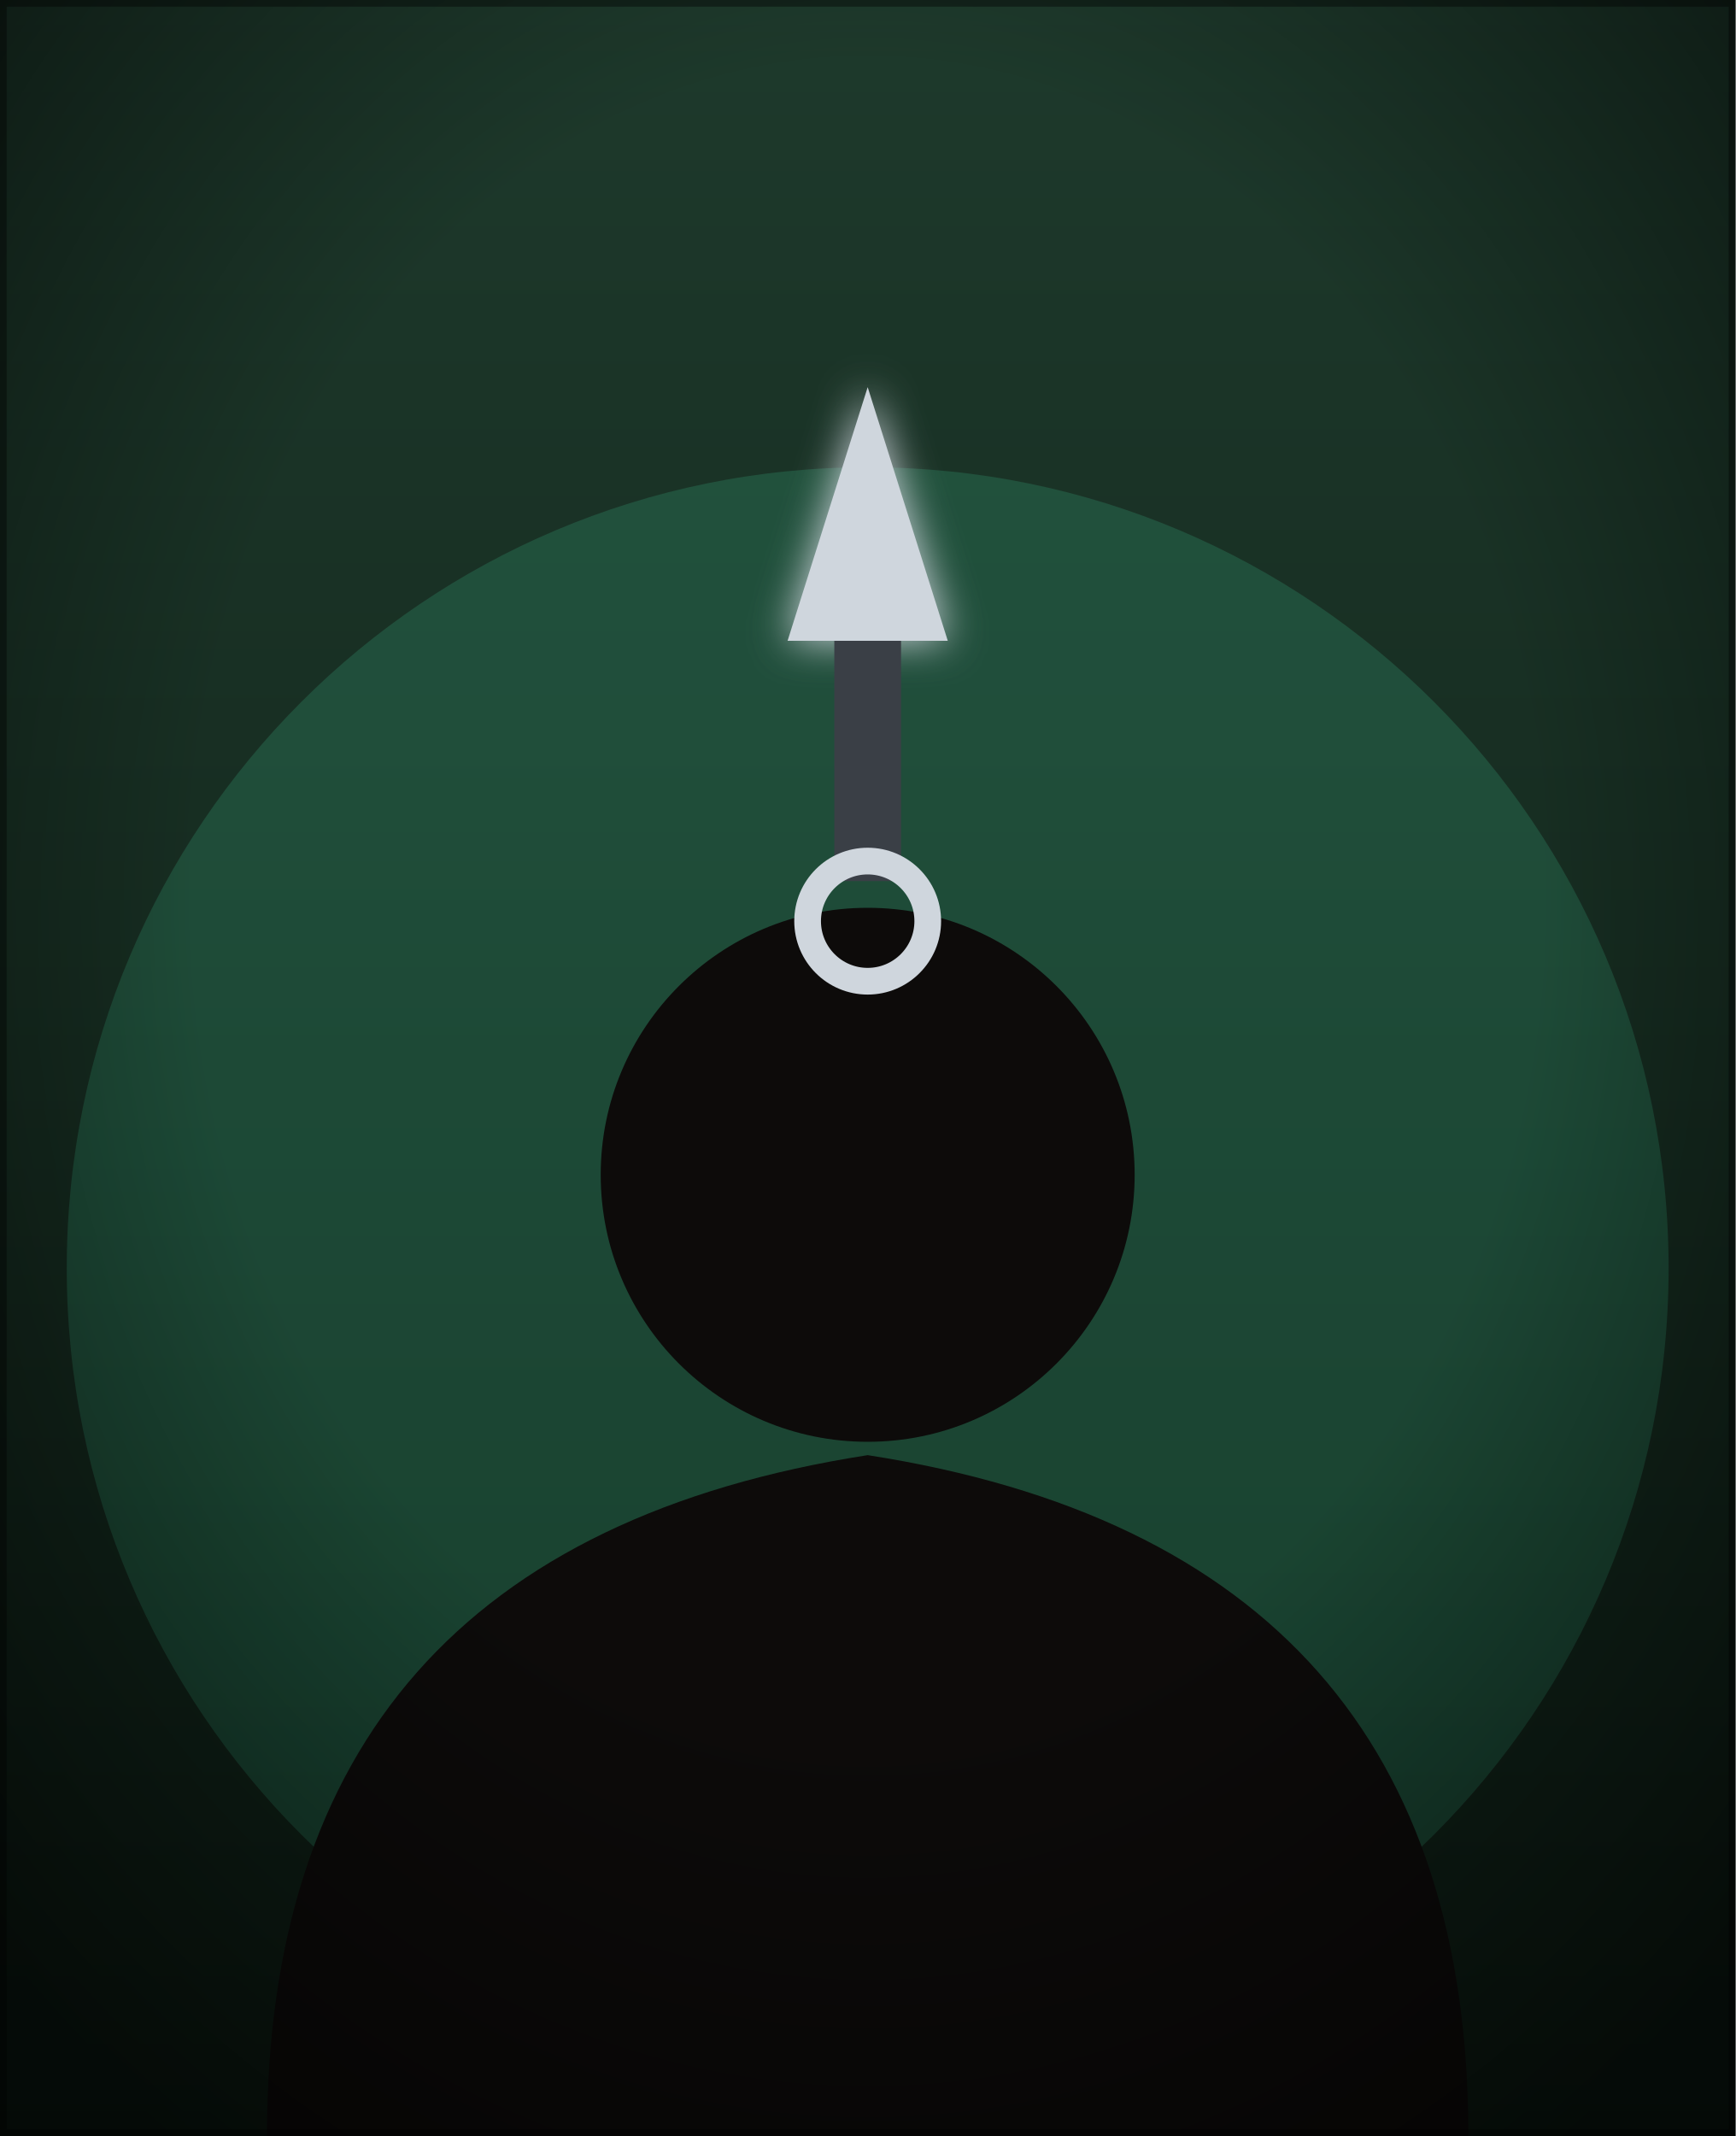
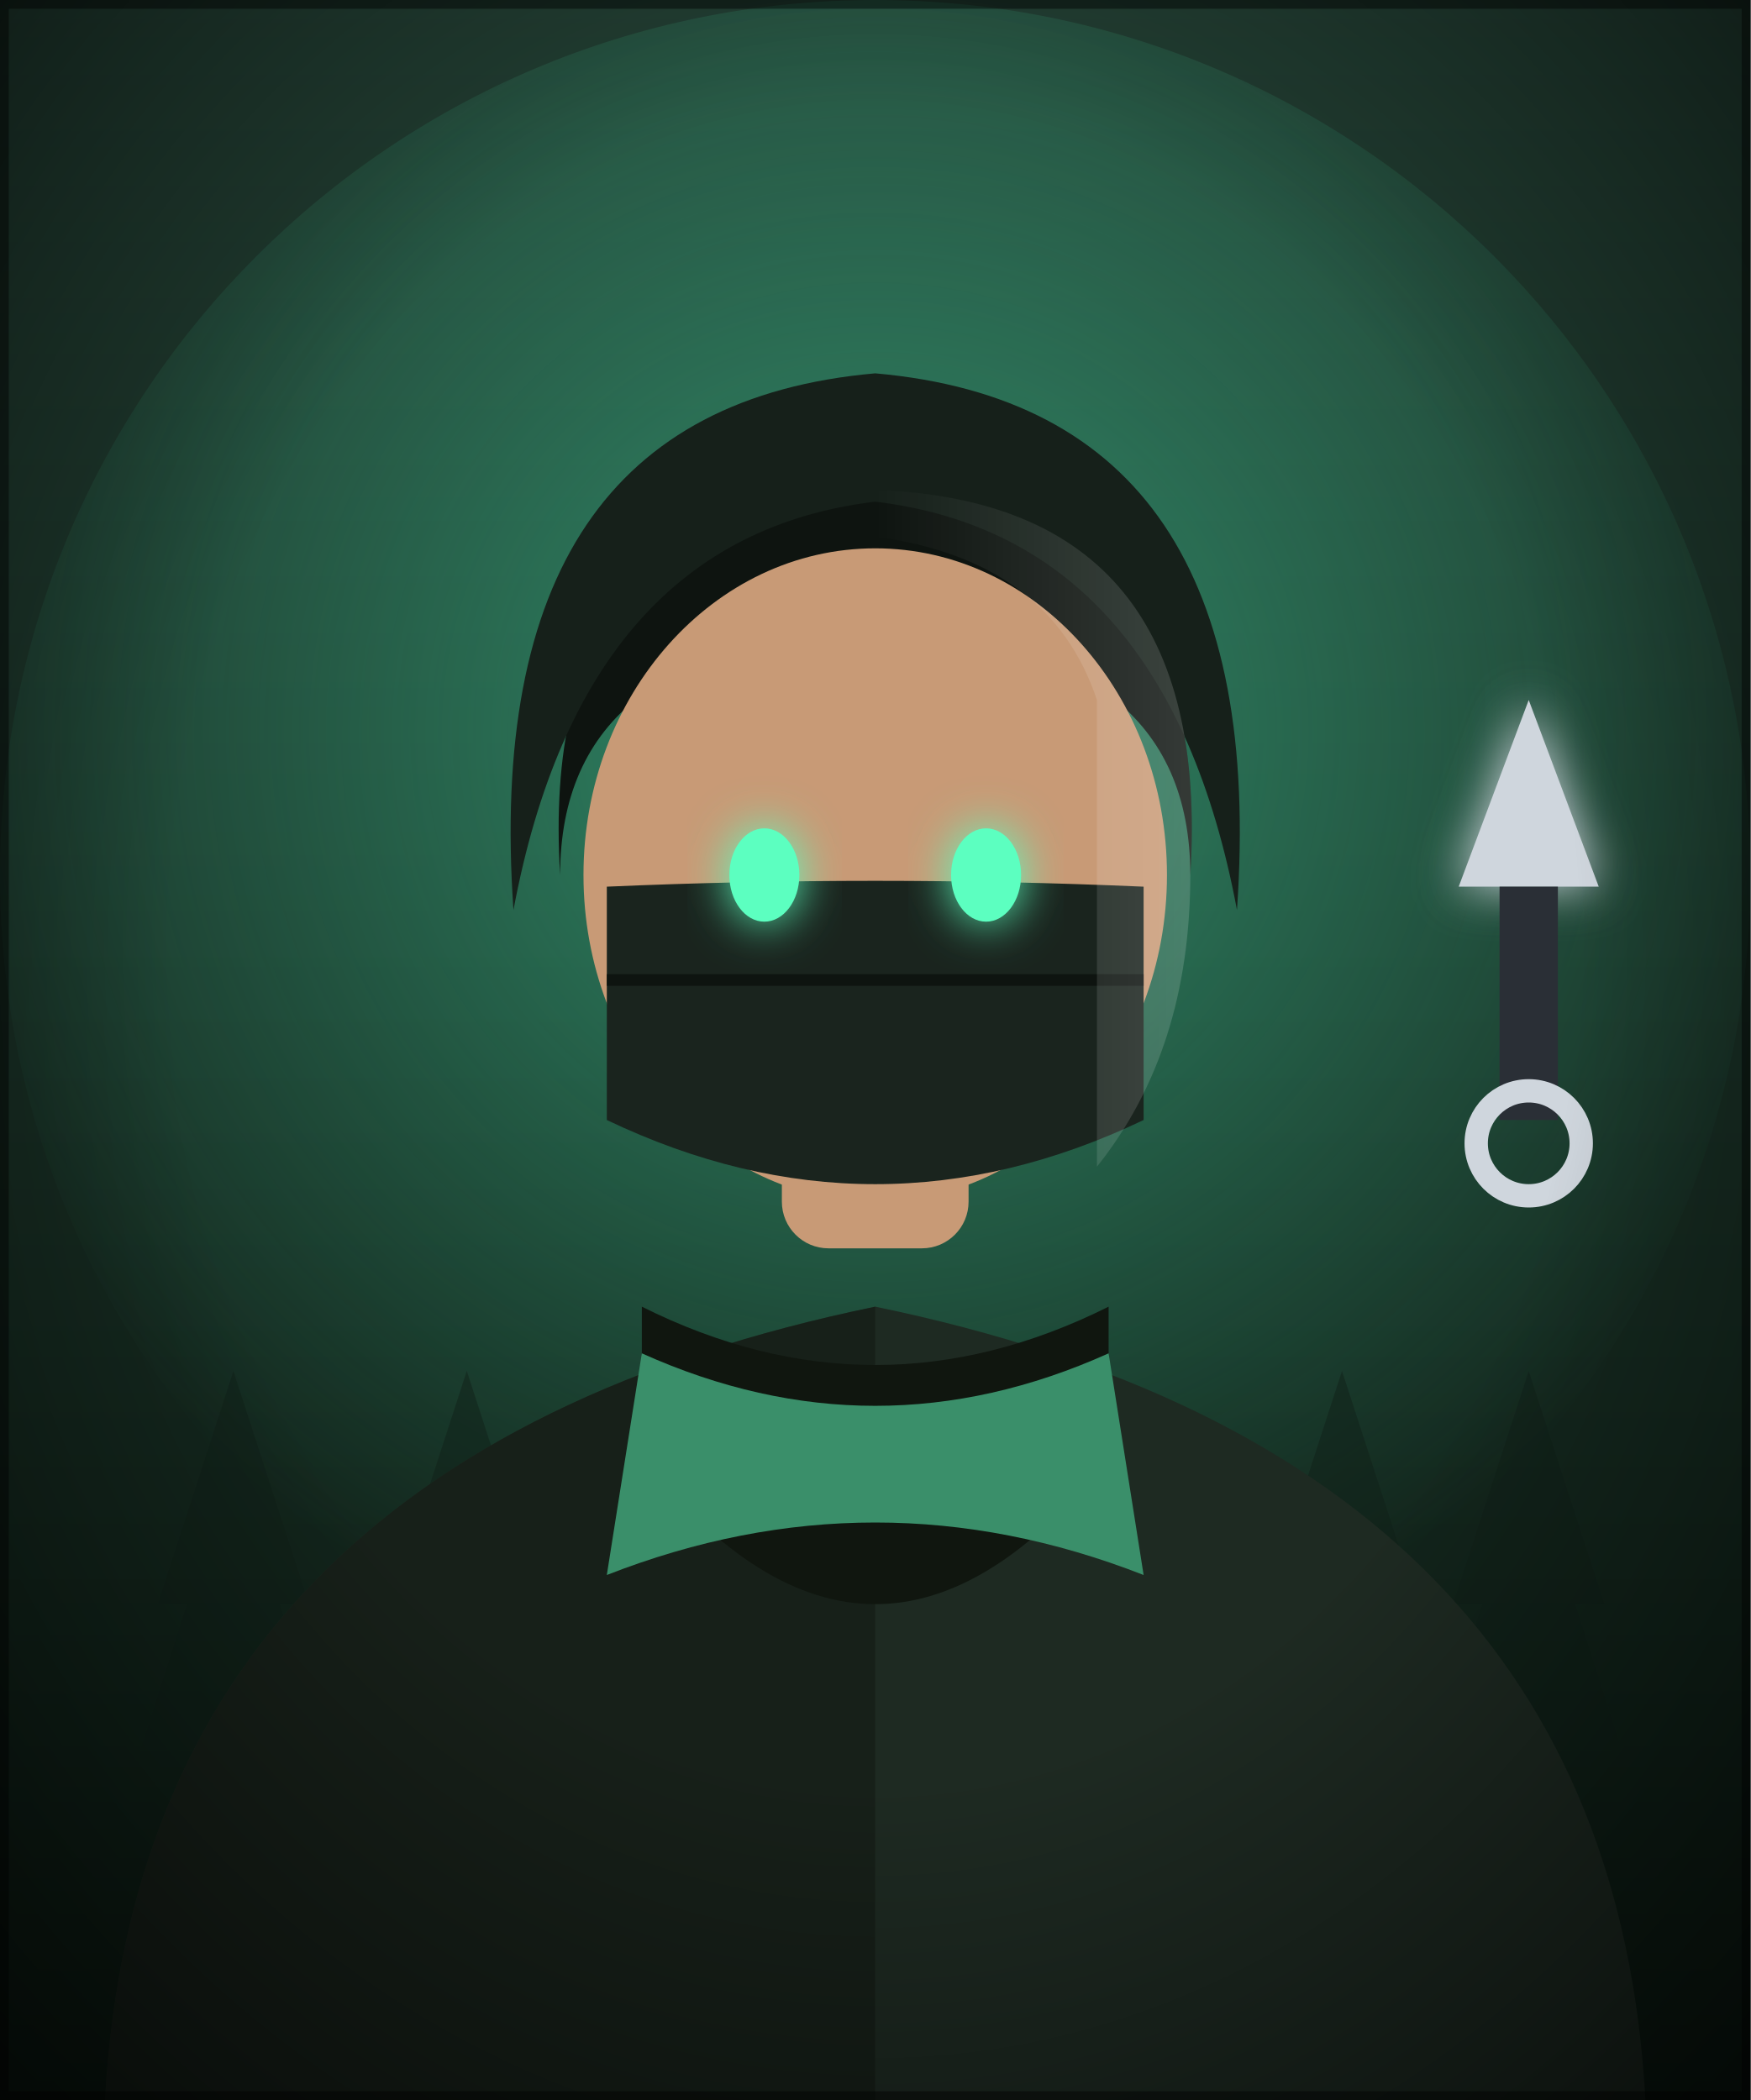
- <svg xmlns="http://www.w3.org/2000/svg" width="260" height="320" viewBox="0 0 260 320">
+ <svg xmlns="http://www.w3.org/2000/svg" width="300" height="360" viewBox="0 0 300 360">
  <defs>
    <linearGradient id="bg" x1="0" y1="0" x2="0" y2="1">
-       <stop offset="0" stop-color="#1e3a2c" />
+       <stop offset="0" stop-color="#234034" />
      <stop offset="1" stop-color="#0c1a12" />
    </linearGradient>
-     <radialGradient id="vig" cx="0.5" cy="0.42" r="0.7">
+     <radialGradient id="acc" cx="0.5" cy="0.42" r="0.55">
+       <stop offset="0" stop-color="#43d6a0" stop-opacity="0.55" />
+       <stop offset="1" stop-color="#43d6a0" stop-opacity="0" />
+     </radialGradient>
+     <radialGradient id="vig" cx="0.5" cy="0.45" r="0.72">
      <stop offset="0.55" stop-color="#000" stop-opacity="0" />
-       <stop offset="1" stop-color="#000" stop-opacity="0.6" />
+       <stop offset="1" stop-color="#000" stop-opacity="0.62" />
    </radialGradient>
-     <filter id="g" x="-60%" y="-60%" width="220%" height="220%">
-       <feGaussianBlur stdDeviation="3" result="b" />
+     <linearGradient id="rim" x1="0" y1="0" x2="1" y2="0">
+       <stop offset="0" stop-color="#fff" stop-opacity="0.0" />
+       <stop offset="1" stop-color="#fff" stop-opacity="0.16" />
+     </linearGradient>
+     <filter id="soft" x="-40%" y="-40%" width="180%" height="180%">
+       <feGaussianBlur stdDeviation="4" />
+     </filter>
+     <filter id="glow" x="-60%" y="-60%" width="220%" height="220%">
+       <feGaussianBlur stdDeviation="4" result="b" />
      <feMerge>
        <feMergeNode in="b" />
        <feMergeNode in="SourceGraphic" />
      </feMerge>
    </filter>
  </defs>
-   <rect width="260" height="320" fill="url(#bg)" />
-   <ellipse cx="130" cy="190" rx="120" ry="120" fill="#43d6a0" opacity="0.18" />
-   <path d="M40 320 Q40 232 130 218 Q220 232 220 320 Z" fill="#0d0b0a" />
-   <circle cx="130" cy="176" r="40" fill="#0d0b0a" />
-   <polygon points="130,58 118,96 142,96" fill="#cfd6dd" filter="url(#g)" />
-   <rect x="125" y="96" width="10" height="36" fill="#3a3f46" />
-   <circle cx="130" cy="138" r="9" fill="none" stroke="#cfd6dd" stroke-width="4" />
-   <rect width="260" height="320" fill="url(#vig)" />
-   <rect width="260" height="320" fill="none" stroke="#000" stroke-opacity="0.4" stroke-width="2" />
+   <rect width="300" height="360" fill="url(#bg)" />
+   <ellipse cx="150" cy="150" rx="150" ry="150" fill="url(#acc)" />
+   <g opacity="0.5">
+     <polygon points="24,300 56,300 40,250" fill="#102018" />
+     <polygon points="27,275 53,275 40,235" fill="#102018" />
+     <polygon points="64,300 96,300 80,250" fill="#102018" />
+     <polygon points="67,275 93,275 80,235" fill="#102018" />
+     <polygon points="214,300 246,300 230,250" fill="#102018" />
+     <polygon points="217,275 243,275 230,235" fill="#102018" />
+     <polygon points="246,300 278,300 262,250" fill="#102018" />
+     <polygon points="249,275 275,275 262,235" fill="#102018" />
+   </g>
+   <path d="M18 360 Q24 250 150 224 Q276 250 282 360 Z" fill="#1e2a22" />
+   <path d="M18 360 Q24 250 150 224 Q150 252 150 360 Z" fill="#10160f" opacity="0.5" />
+   <path d="M110 250 Q150 300 190 250 L190 224 Q150 244 110 224 Z" fill="#10160f" />
+   <path d="M110 232 Q150 250 190 232 L196 270 Q150 252 104 270 Z" fill="#3a8f6a" />
+   <path d="M96 150 Q92 86 150 84 Q208 86 204 150 Q204 110 150 108 Q96 110 96 150 Z" fill="#0e1410" />
+   <rect x="134" y="188" width="32" height="26" rx="8" fill="#c89a76" />
+   <ellipse cx="150" cy="150" rx="50" ry="56" fill="#c89a76" />
+   <path d="M88 156 Q82 70 150 64 Q218 70 212 156 Q200 92 150 86 Q100 92 88 156 Z" fill="#16201a" />
+   <path d="M104 152 Q150 150 196 152 L196 192 Q150 214 104 192 Z" fill="#1a241e" />
+   <line x1="104" y1="168" x2="196" y2="168" stroke="#0e1410" stroke-width="2" />
+   <ellipse cx="131" cy="150" rx="6" ry="8" fill="#5cffc0" filter="url(#glow)" />
+   <ellipse cx="169" cy="150" rx="6" ry="8" fill="#5cffc0" filter="url(#glow)" />
+   <polygon points="262,120 250,152 274,152" fill="#cfd6dd" filter="url(#glow)" />
+   <rect x="257" y="152" width="10" height="40" fill="#2a2f36" />
+   <circle cx="262" cy="196" r="9" fill="none" stroke="#cfd6dd" stroke-width="4" />
+   <path d="M150 84 Q208 86 204 150 Q204 180 188 200 L188 120 Q180 96 150 92 Z" fill="url(#rim)" />
+   <rect width="300" height="360" fill="url(#vig)" />
+   <rect width="300" height="360" fill="none" stroke="#000" stroke-opacity="0.45" stroke-width="3" />
</svg>
